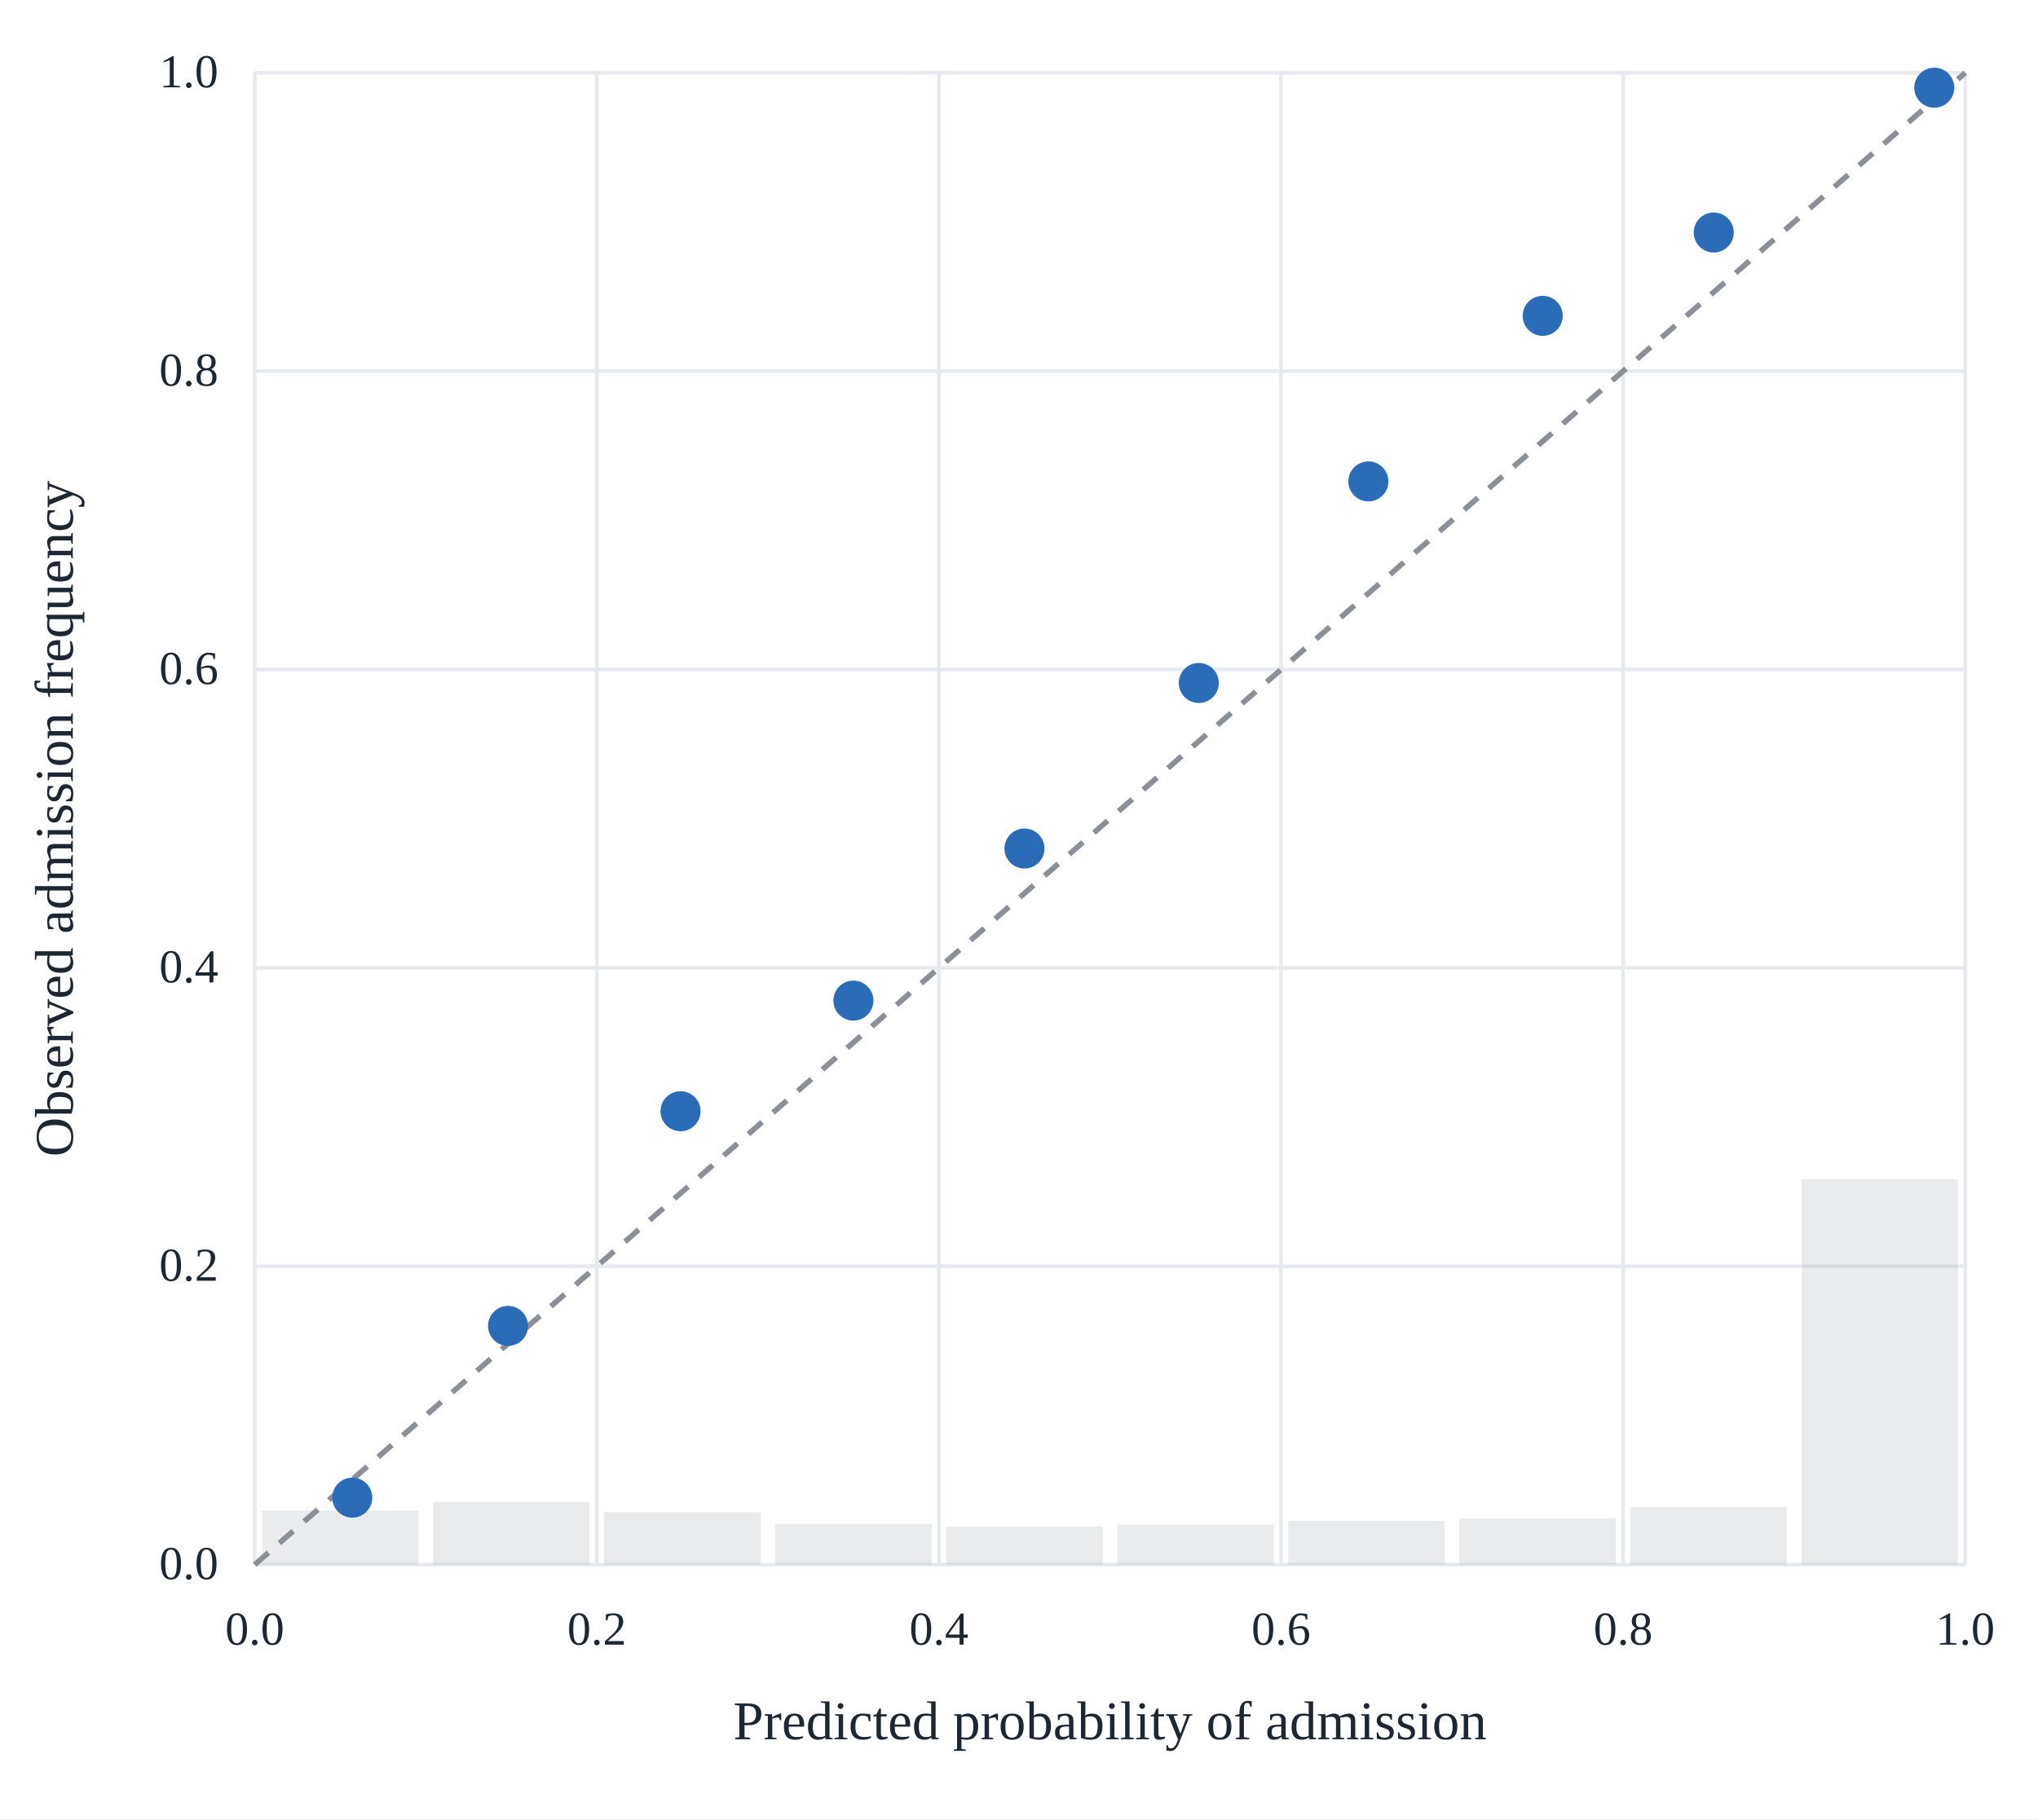
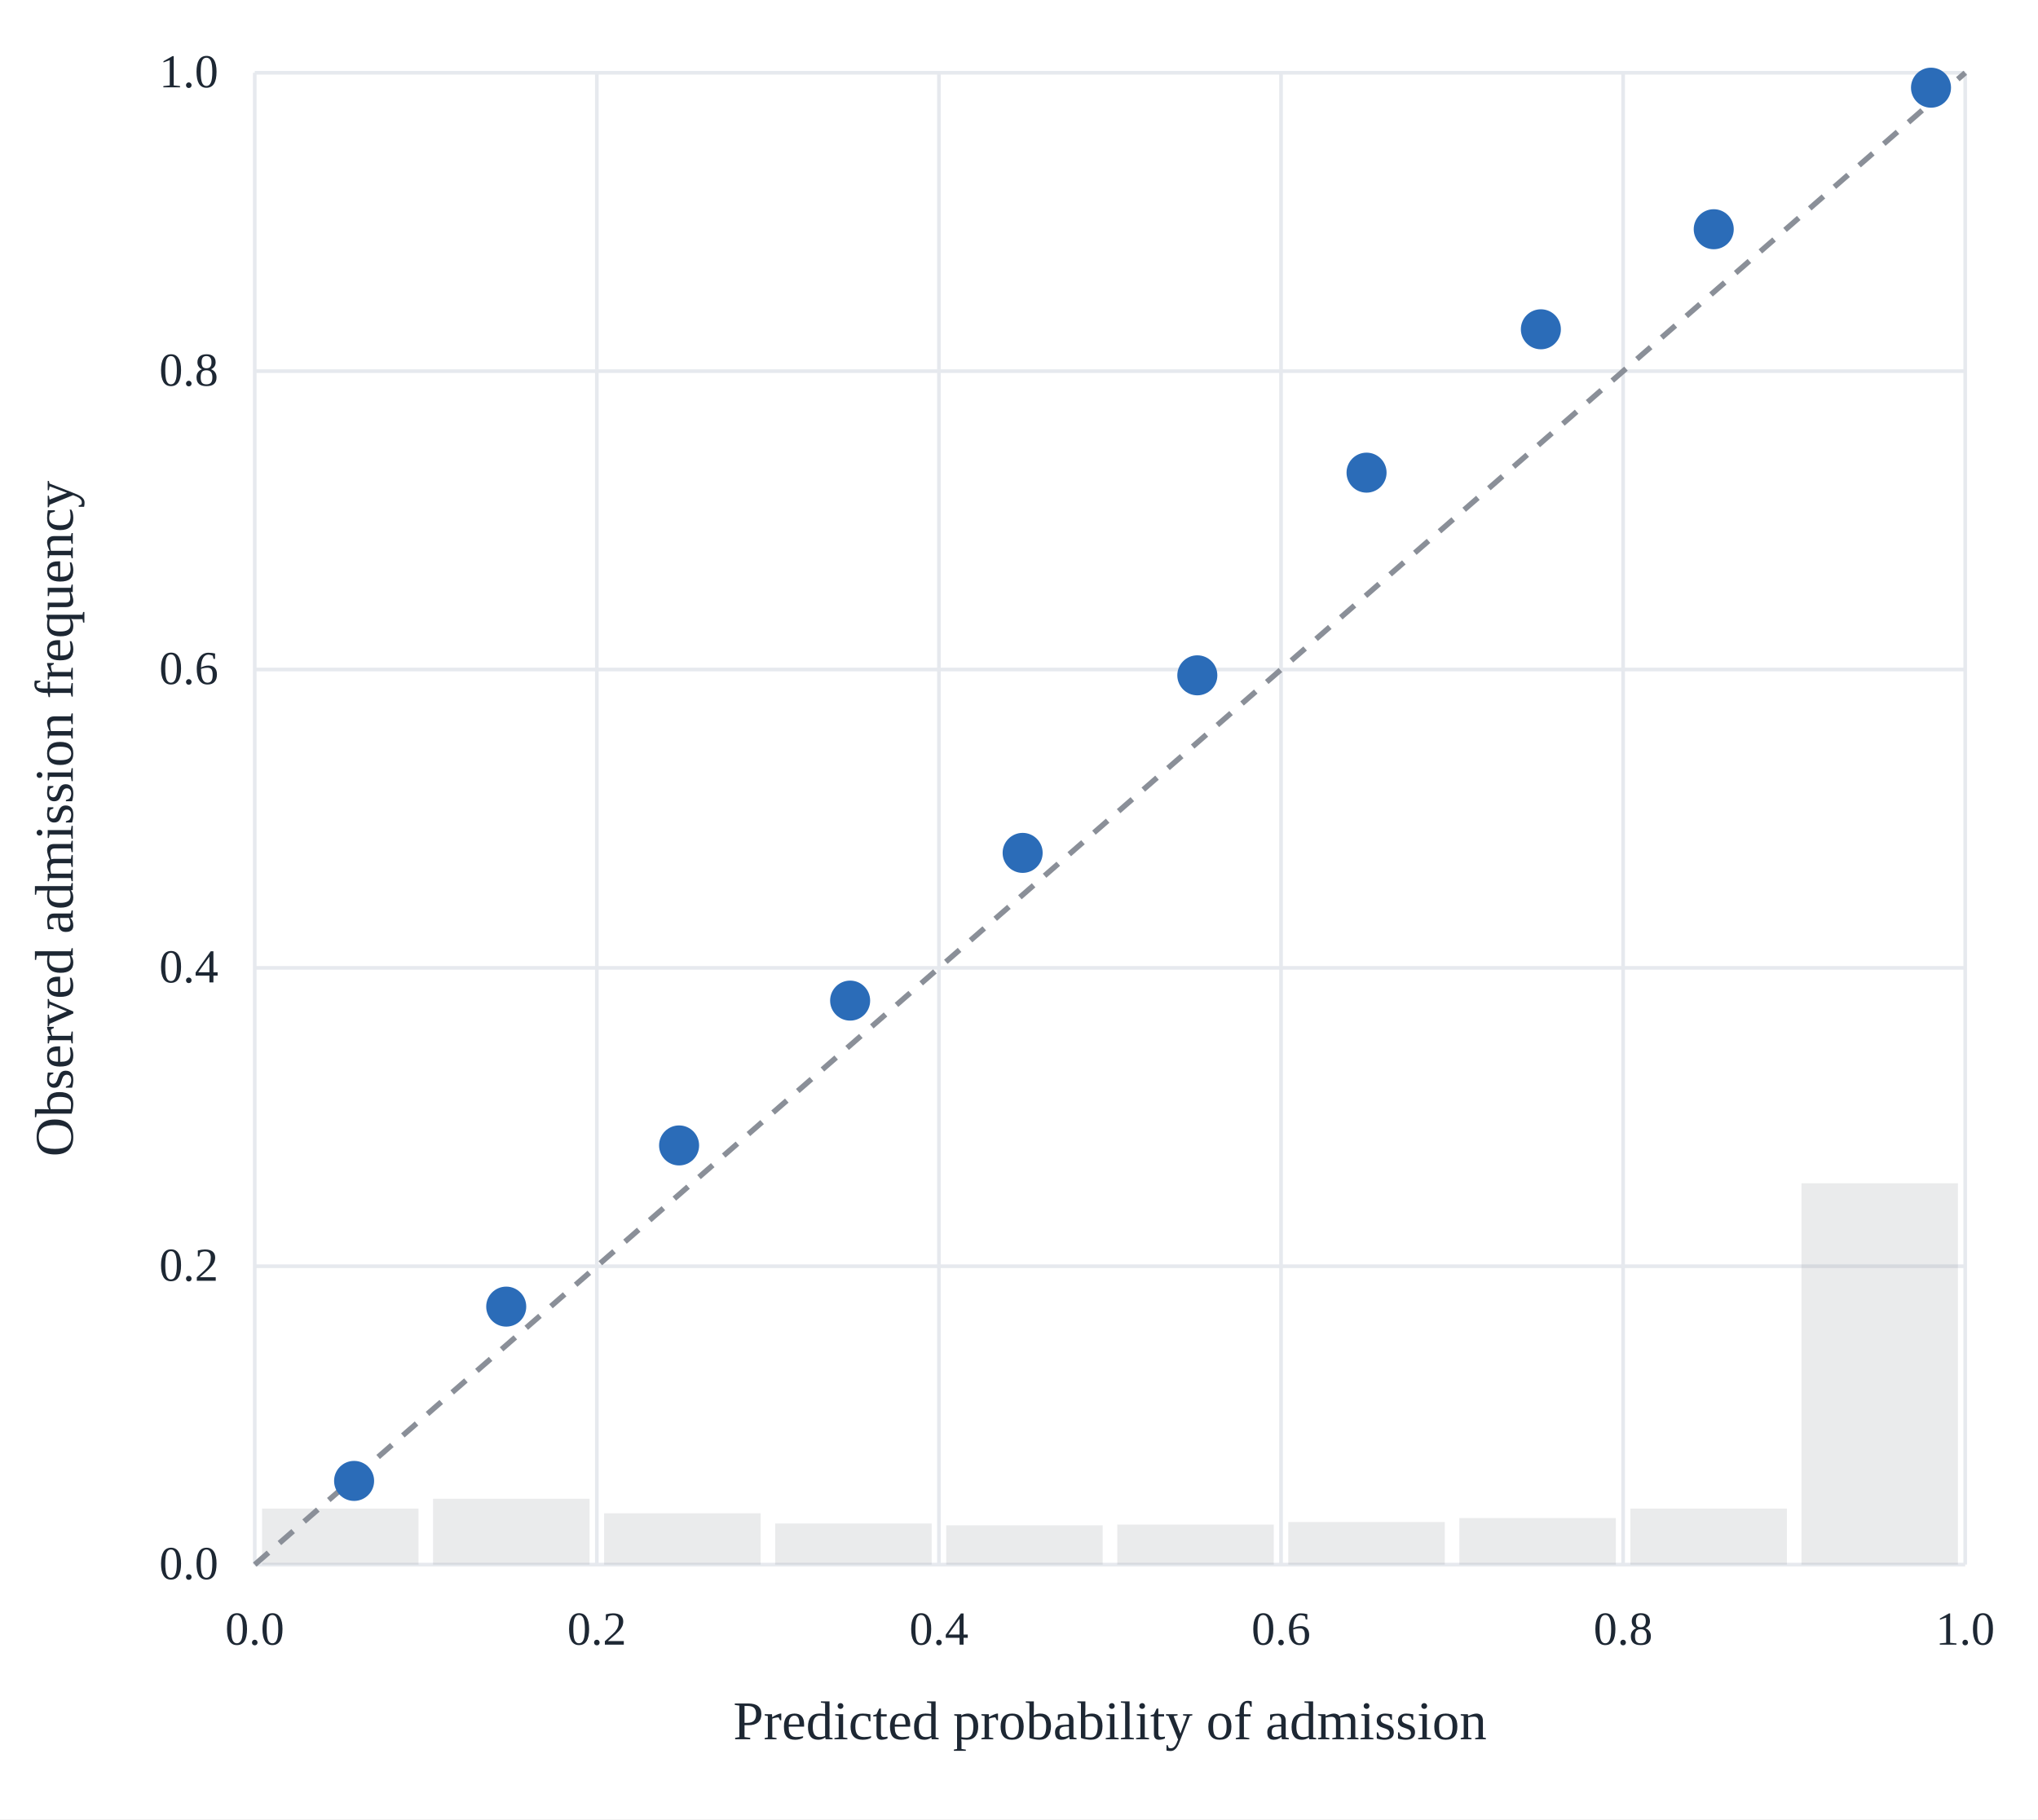
<svg xmlns="http://www.w3.org/2000/svg" viewBox="0 0 560 500" role="img" aria-label="Reliability diagram of the held-out admission probability">
  <rect width="560" height="500" fill="white" />
  <line x1="70.0" y1="430.0" x2="70.0" y2="20.0" stroke="#e6e9ee" stroke-width="1" />
  <line x1="70.0" y1="430.0" x2="540.0" y2="430.0" stroke="#e6e9ee" stroke-width="1" />
  <text x="70.0" y="452" font-family="Georgia, &quot;Times New Roman&quot;, serif" font-size="13" fill="#1d2733" text-anchor="middle">0.0</text>
  <text x="60" y="434.0" font-family="Georgia, &quot;Times New Roman&quot;, serif" font-size="13" fill="#1d2733" text-anchor="end">0.0</text>
  <line x1="164.0" y1="430.0" x2="164.0" y2="20.0" stroke="#e6e9ee" stroke-width="1" />
  <line x1="70.0" y1="348.0" x2="540.0" y2="348.0" stroke="#e6e9ee" stroke-width="1" />
  <text x="164.0" y="452" font-family="Georgia, &quot;Times New Roman&quot;, serif" font-size="13" fill="#1d2733" text-anchor="middle">0.2</text>
  <text x="60" y="352.0" font-family="Georgia, &quot;Times New Roman&quot;, serif" font-size="13" fill="#1d2733" text-anchor="end">0.2</text>
  <line x1="258.0" y1="430.0" x2="258.0" y2="20.0" stroke="#e6e9ee" stroke-width="1" />
  <line x1="70.0" y1="266.0" x2="540.0" y2="266.0" stroke="#e6e9ee" stroke-width="1" />
  <text x="258.0" y="452" font-family="Georgia, &quot;Times New Roman&quot;, serif" font-size="13" fill="#1d2733" text-anchor="middle">0.4</text>
  <text x="60" y="270.0" font-family="Georgia, &quot;Times New Roman&quot;, serif" font-size="13" fill="#1d2733" text-anchor="end">0.4</text>
  <line x1="352.0" y1="430.0" x2="352.0" y2="20.0" stroke="#e6e9ee" stroke-width="1" />
  <line x1="70.0" y1="184.0" x2="540.0" y2="184.0" stroke="#e6e9ee" stroke-width="1" />
  <text x="352.0" y="452" font-family="Georgia, &quot;Times New Roman&quot;, serif" font-size="13" fill="#1d2733" text-anchor="middle">0.6</text>
  <text x="60" y="188.0" font-family="Georgia, &quot;Times New Roman&quot;, serif" font-size="13" fill="#1d2733" text-anchor="end">0.6</text>
  <line x1="446.0" y1="430.0" x2="446.0" y2="20.0" stroke="#e6e9ee" stroke-width="1" />
  <line x1="70.0" y1="102.0" x2="540.0" y2="102.0" stroke="#e6e9ee" stroke-width="1" />
  <text x="446.0" y="452" font-family="Georgia, &quot;Times New Roman&quot;, serif" font-size="13" fill="#1d2733" text-anchor="middle">0.8</text>
  <text x="60" y="106.0" font-family="Georgia, &quot;Times New Roman&quot;, serif" font-size="13" fill="#1d2733" text-anchor="end">0.8</text>
  <line x1="540.0" y1="430.0" x2="540.0" y2="20.0" stroke="#e6e9ee" stroke-width="1" />
  <line x1="70.0" y1="20.0" x2="540.0" y2="20.0" stroke="#e6e9ee" stroke-width="1" />
  <text x="540.0" y="452" font-family="Georgia, &quot;Times New Roman&quot;, serif" font-size="13" fill="#1d2733" text-anchor="middle">1.0</text>
  <text x="60" y="24.0" font-family="Georgia, &quot;Times New Roman&quot;, serif" font-size="13" fill="#1d2733" text-anchor="end">1.0</text>
-   <rect x="72.0" y="415.1" width="43.0" height="14.9" fill="#8a8f98" opacity="0.18" />
-   <rect x="119.0" y="412.8" width="43.0" height="17.2" fill="#8a8f98" opacity="0.18" />
-   <rect x="166.0" y="415.6" width="43.0" height="14.4" fill="#8a8f98" opacity="0.18" />
-   <rect x="213.0" y="418.8" width="43.0" height="11.2" fill="#8a8f98" opacity="0.18" />
-   <rect x="260.0" y="419.6" width="43.0" height="10.4" fill="#8a8f98" opacity="0.18" />
+   <rect x="72.0" y="414.6" width="43.0" height="15.4" fill="#8a8f98" opacity="0.18" />
+   <rect x="119.0" y="411.9" width="43.0" height="18.1" fill="#8a8f98" opacity="0.18" />
+   <rect x="166.0" y="415.9" width="43.0" height="14.1" fill="#8a8f98" opacity="0.18" />
+   <rect x="213.0" y="418.7" width="43.0" height="11.3" fill="#8a8f98" opacity="0.18" />
+   <rect x="260.0" y="419.2" width="43.0" height="10.8" fill="#8a8f98" opacity="0.18" />
  <rect x="307.0" y="419.0" width="43.0" height="11.0" fill="#8a8f98" opacity="0.18" />
-   <rect x="354.0" y="418.0" width="43.0" height="12.0" fill="#8a8f98" opacity="0.18" />
-   <rect x="401.0" y="417.3" width="43.0" height="12.7" fill="#8a8f98" opacity="0.18" />
-   <rect x="448.0" y="414.2" width="43.0" height="15.8" fill="#8a8f98" opacity="0.18" />
-   <rect x="495.0" y="324.1" width="43.0" height="105.9" fill="#8a8f98" opacity="0.18" />
+   <rect x="354.0" y="418.3" width="43.0" height="11.7" fill="#8a8f98" opacity="0.18" />
+   <rect x="401.0" y="417.2" width="43.0" height="12.8" fill="#8a8f98" opacity="0.18" />
+   <rect x="448.0" y="414.6" width="43.0" height="15.4" fill="#8a8f98" opacity="0.18" />
+   <rect x="495.0" y="325.2" width="43.0" height="104.8" fill="#8a8f98" opacity="0.18" />
  <line x1="70.0" y1="430.0" x2="540.0" y2="20.0" stroke="#8a8f98" stroke-width="1.5" stroke-dasharray="5 4" />
-   <circle cx="96.8" cy="411.6" r="5.5" fill="#2b6cb8" />
-   <circle cx="139.6" cy="364.4" r="5.5" fill="#2b6cb8" />
-   <circle cx="187.0" cy="305.4" r="5.5" fill="#2b6cb8" />
-   <circle cx="234.5" cy="275.0" r="5.5" fill="#2b6cb8" />
-   <circle cx="281.5" cy="233.2" r="5.5" fill="#2b6cb8" />
-   <circle cx="329.4" cy="187.7" r="5.5" fill="#2b6cb8" />
-   <circle cx="376.0" cy="132.3" r="5.5" fill="#2b6cb8" />
-   <circle cx="423.9" cy="86.8" r="5.5" fill="#2b6cb8" />
-   <circle cx="470.9" cy="63.9" r="5.5" fill="#2b6cb8" />
-   <circle cx="531.5" cy="24.1" r="5.5" fill="#2b6cb8" />
+   <circle cx="97.3" cy="407.0" r="5.5" fill="#2b6cb8" />
+   <circle cx="139.1" cy="359.1" r="5.5" fill="#2b6cb8" />
+   <circle cx="186.6" cy="314.8" r="5.5" fill="#2b6cb8" />
+   <circle cx="233.6" cy="275.0" r="5.5" fill="#2b6cb8" />
+   <circle cx="281.0" cy="234.4" r="5.5" fill="#2b6cb8" />
+   <circle cx="329.0" cy="185.6" r="5.5" fill="#2b6cb8" />
+   <circle cx="375.5" cy="129.9" r="5.5" fill="#2b6cb8" />
+   <circle cx="423.4" cy="90.5" r="5.5" fill="#2b6cb8" />
+   <circle cx="470.9" cy="63.0" r="5.5" fill="#2b6cb8" />
+   <circle cx="530.6" cy="24.1" r="5.5" fill="#2b6cb8" />
  <text x="305.0" y="478" font-family="Georgia, &quot;Times New Roman&quot;, serif" font-size="15" fill="#1d2733" text-anchor="middle">Predicted probability of admission</text>
  <text x="20" y="225.0" font-family="Georgia, &quot;Times New Roman&quot;, serif" font-size="15" fill="#1d2733" text-anchor="middle" transform="rotate(-90 20 225.0)">Observed admission frequency</text>
</svg>
